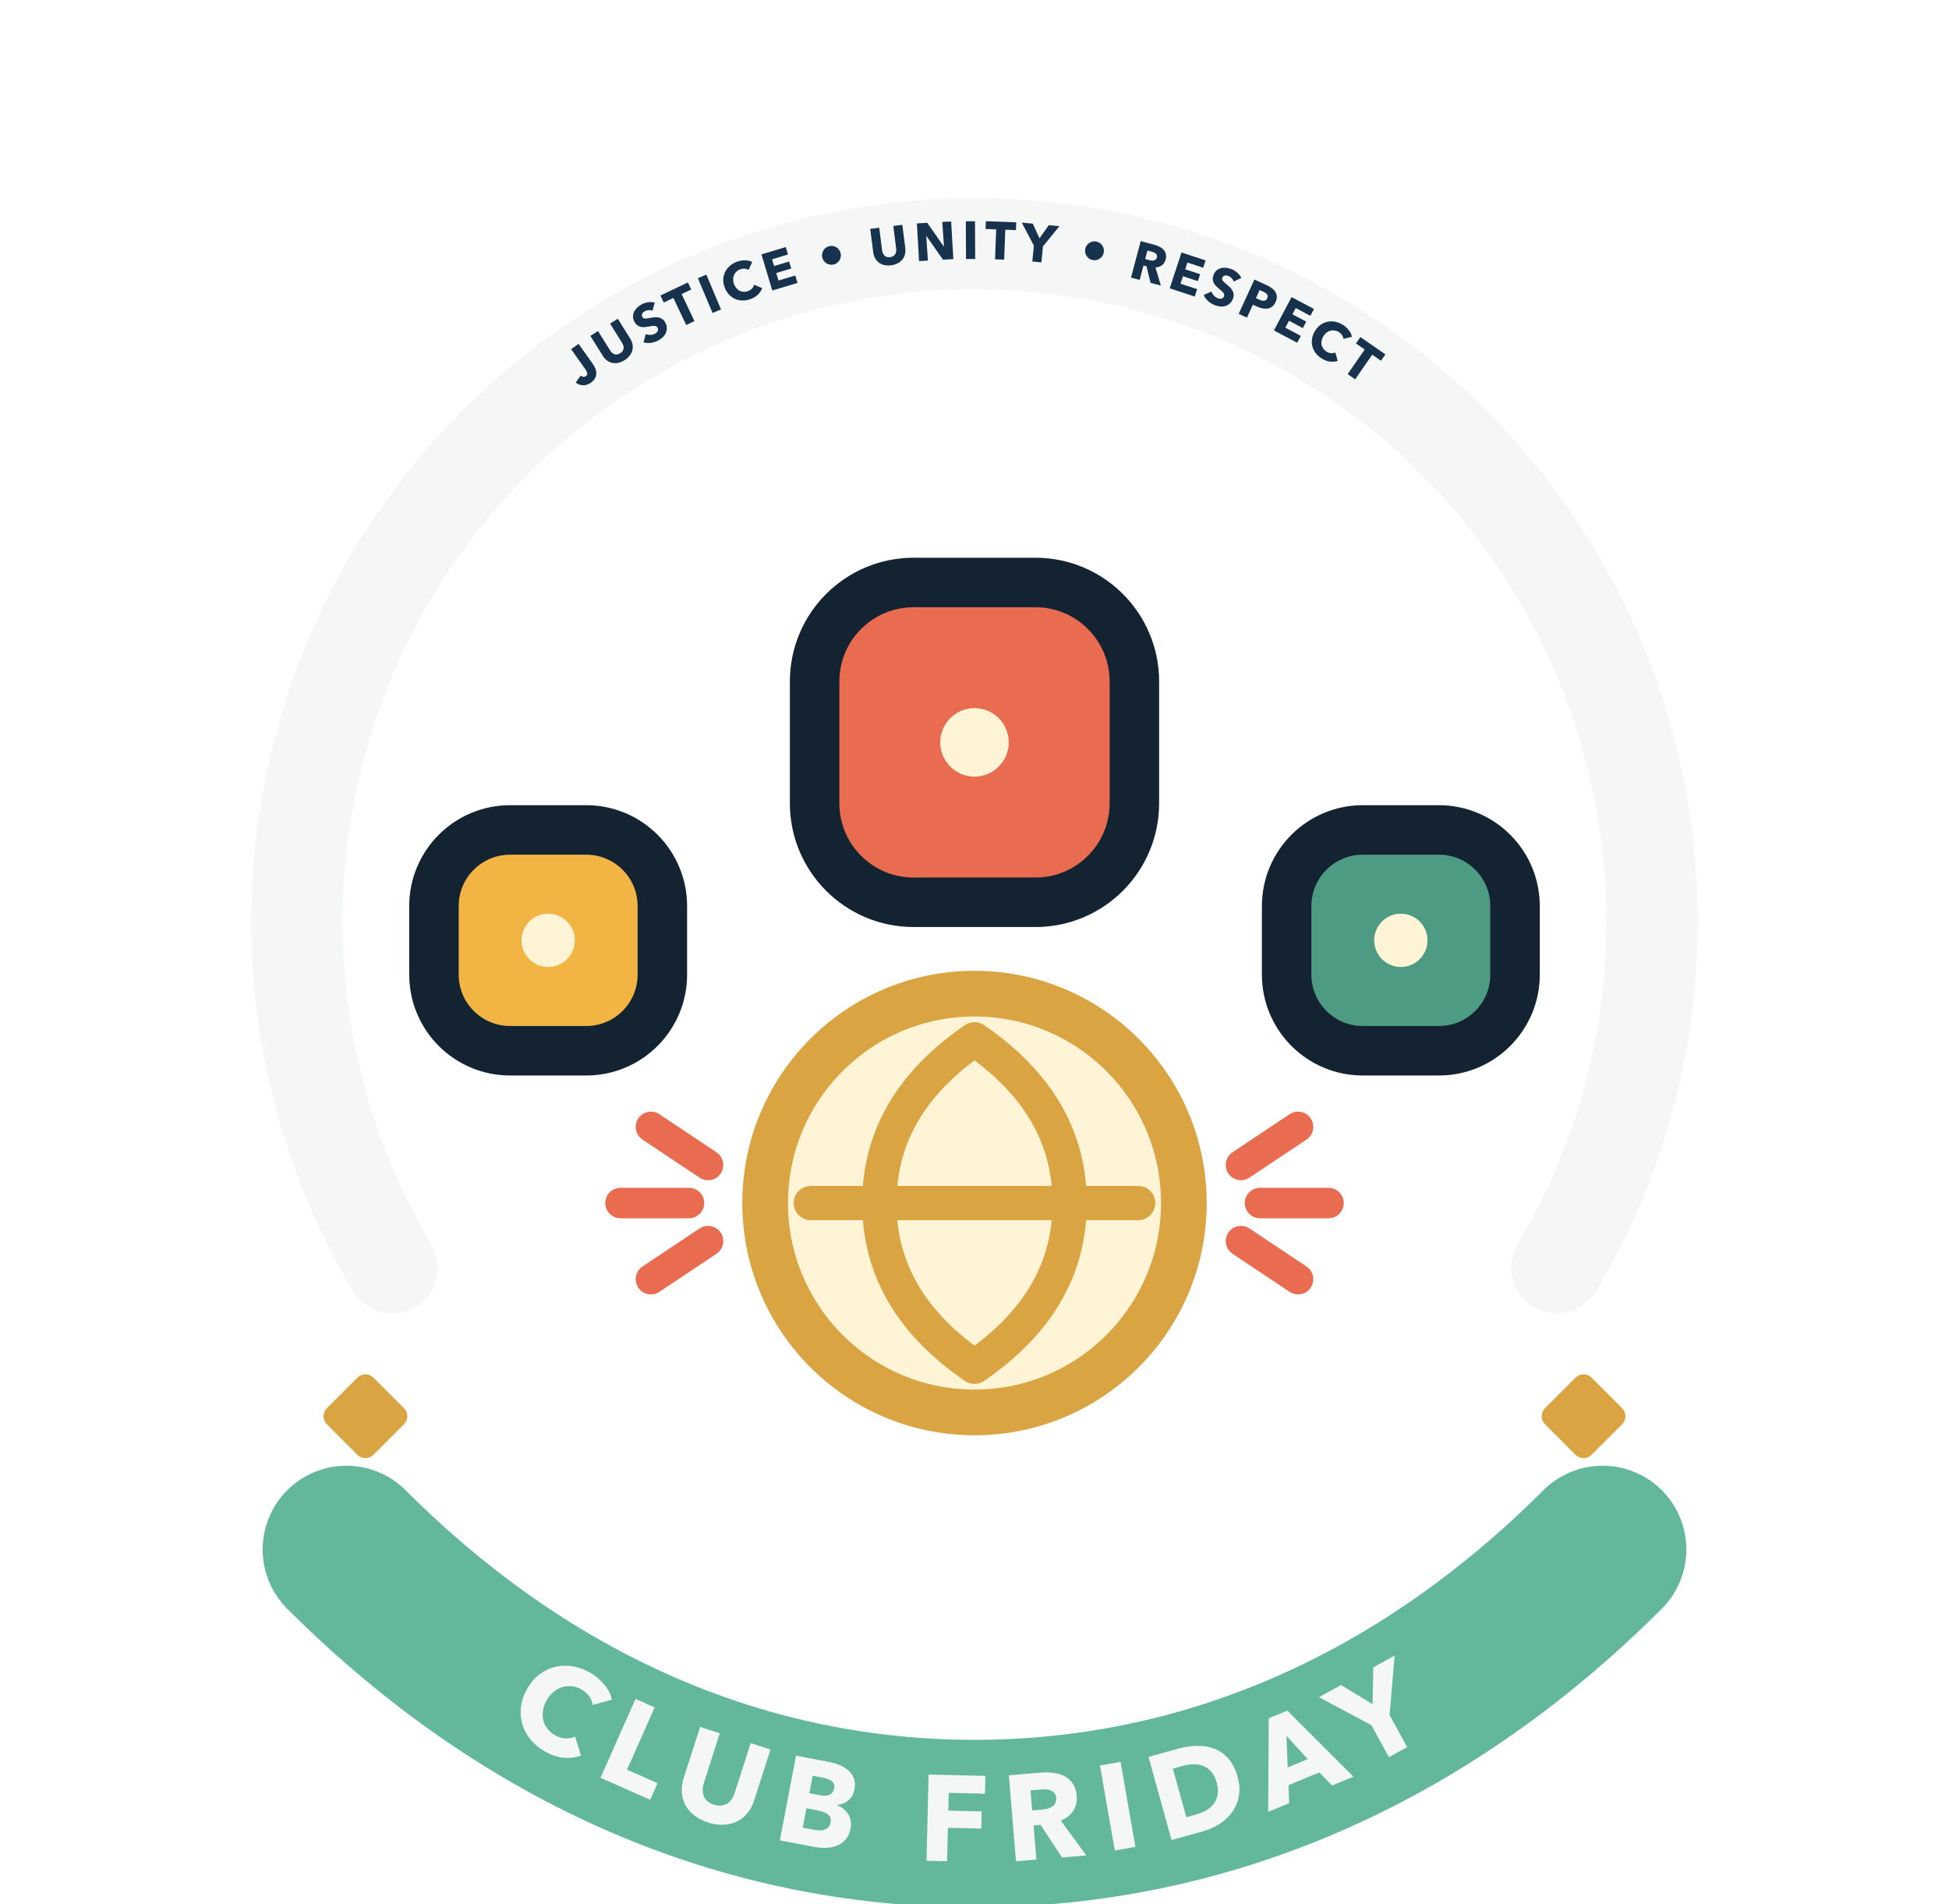
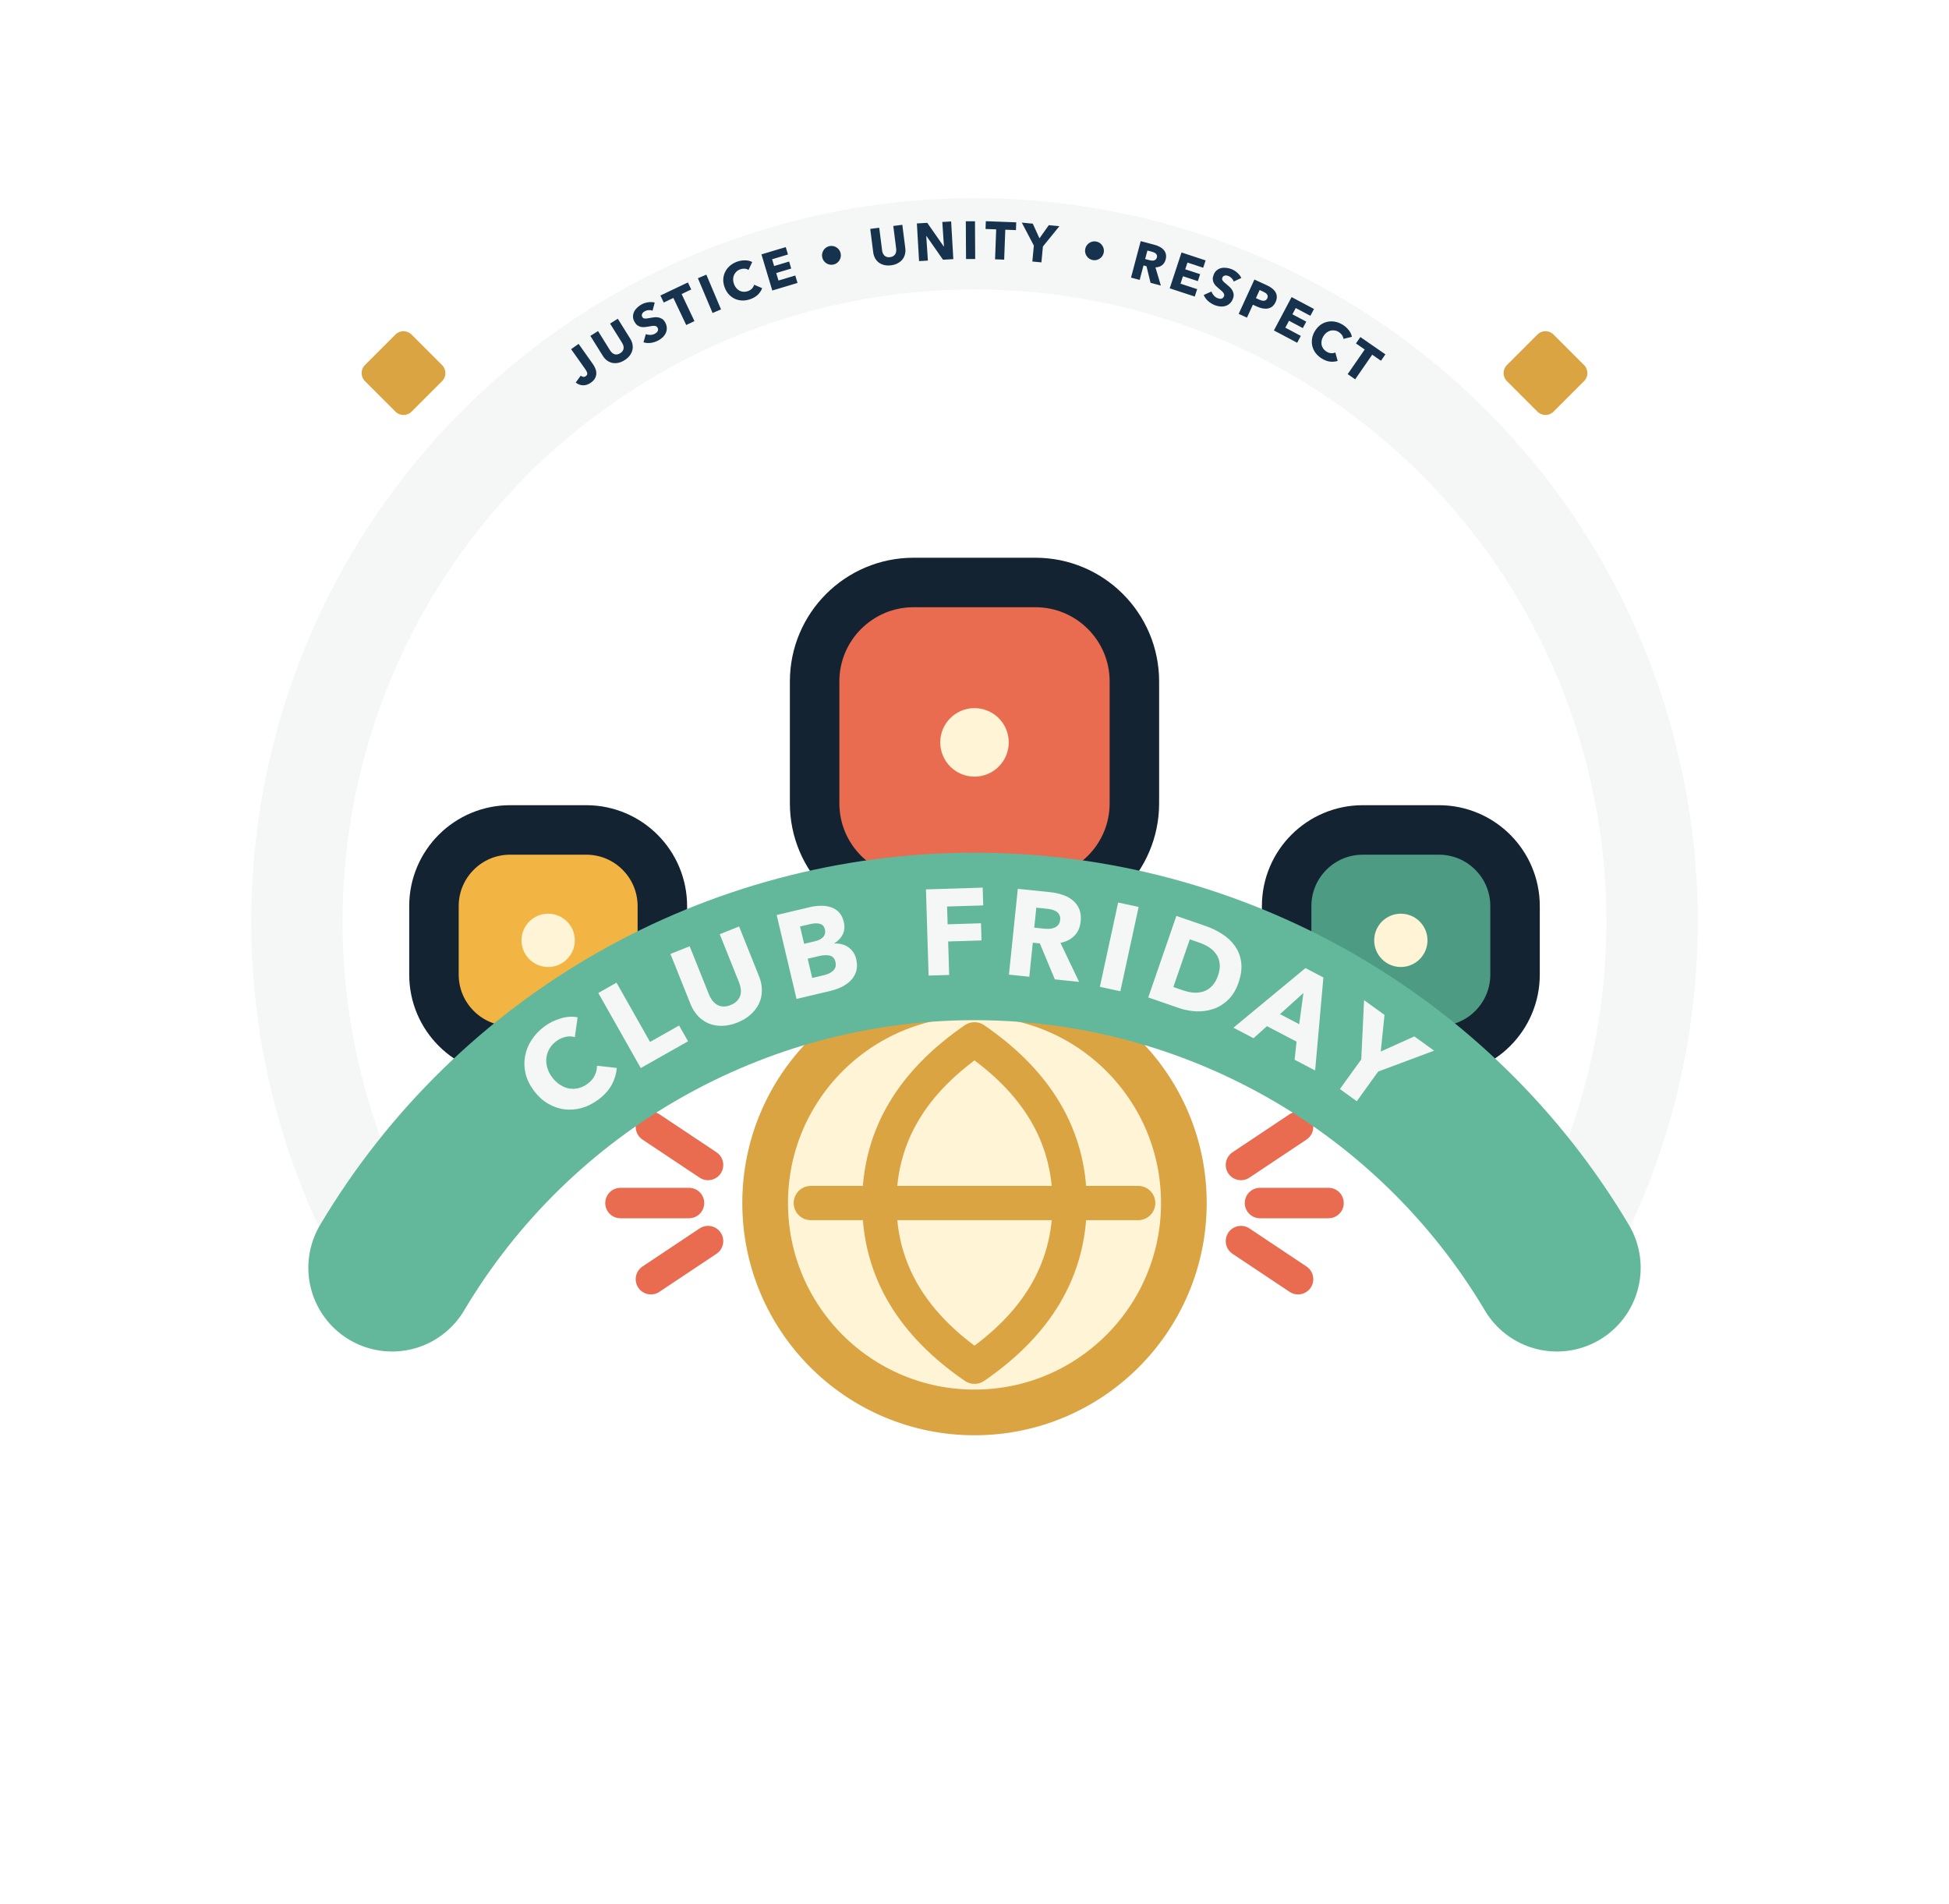
<svg xmlns="http://www.w3.org/2000/svg" viewBox="0 0 512 500" role="img" aria-labelledby="title desc" version="1.1" id="svg15">
  <g stroke="#F4F7F5" stroke-width="13" stroke-linecap="round" stroke-linejoin="round" id="g8">
    <path fill="none" stroke="#F4F7F5" d="M103 333a178 178 0 1 1 306 0" id="path1" />
    <g id="younger-member" aria-label="younger-member">
      <rect x="114" y="218" width="60" height="58" rx="20" fill="#F2B544" stroke="#142331" id="rect1" />
      <circle cx="144" cy="247" r="7" fill="#FFF4D6" stroke="none" id="circle1" />
    </g>
    <g id="adult-member" aria-label="adult-member">
      <rect x="214" y="153" width="84" height="84" rx="26" fill="#E96B50" stroke="#142331" id="rect2" />
      <circle cx="256" cy="195" r="9" fill="#FFF4D6" stroke="none" id="circle2" />
    </g>
    <g id="older-member" aria-label="older-member">
      <rect x="338" y="218" width="60" height="58" rx="20" fill="#4E9B83" stroke="#142331" id="rect3" />
      <circle cx="368" cy="247" r="7" fill="#FFF4D6" stroke="none" id="circle3" />
    </g>
    <circle cx="256" cy="316" r="55" fill="#FFF4D6" stroke="#D9A441" stroke-width="12" id="circle4" />
    <path fill="none" stroke="#D9A441" stroke-width="9" d="M256 273c-16 11-25 25-25 43s9 32 25 43m0-86c16 11 25 25 25 43s-9 32-25 43m-43-43h86" id="path4" />
    <path fill="none" stroke="#E96B50" stroke-width="8" d="M181 316h-18M186 306l-15-10M186 326l-15 10M331 316h18M326 306l15-10M326 326l15 10" id="path5" />
-     <path fill="none" stroke="#63B89B" d="M91 407c48 48 105 72 165 72s117-24 165-72" id="path6" />
-     <path fill="#D9A441" stroke="#D9A441" stroke-width="6" d="m96 364 8 8-8 8-8-8z" id="path7" />
-     <path fill="#D9A441" stroke="#D9A441" stroke-width="6" d="m416 364 8 8-8 8-8-8z" id="path8" />
+     <path fill="none" stroke="#63B89B" d="M103 333a178 178 0 0 1 306 0" id="path6" />
+     <path fill="#D9A441" stroke="#D9A441" stroke-width="6" d="m106 90 8 8-8 8-8-8z" id="path7" />
+     <path fill="#D9A441" stroke="#D9A441" stroke-width="6" d="m406 90 8 8-8 8-8-8z" id="path8" />
  </g>
  <defs id="defs8">
    <path id="motto-arc" d="M103 333a178 178 0 1 1 306 0" />
-     <path id="name-arc" d="M91 407c48 48 105 72 165 72s117-24 165-72" />
+     <path id="name-arc" d="M103 333a178 178 0 0 1 306 0" />
  </defs>
  <path d="M103 333a178 178 0 1 1 306 0" fill="none" stroke="#F4F7F5" stroke-width="24" stroke-linecap="round" id="path9" />
-   <path d="M91 407c48 48 105 72 165 72s117-24 165-72" fill="none" stroke="#63B89B" stroke-width="44" stroke-linecap="round" id="path10" />
+   <path d="M103 333a178 178 0 0 1 306 0" fill="none" stroke="#63B89B" stroke-width="44" stroke-linecap="round" id="path10" />
  <g font-family="Avenir Next, Trebuchet MS, Arial, sans-serif" text-anchor="middle" id="g15">
    <g id="text14" style="font-weight:700;font-size:14px;letter-spacing:1.5" aria-label="JUSTICE•UNITY•RESPECT">
      <path style="fill:#17324d" d="m 155.767,95.652 q 0.34,0.48 0.597,1.087 0.269,0.598 0.287,1.254 0.022,0.636 -0.302,1.294 -0.312,0.65 -1.135,1.232 -1.029,0.728 -2.086,0.687 -1.066,-0.052 -1.885,-0.724 l 1.313,-1.804 q 0.306,0.263 0.65,0.312 0.355,0.041 0.663,-0.178 0.48,-0.34 0.394,-0.776 -0.074,-0.445 -0.455,-0.982 l -3.777,-5.337 1.966,-1.391 3.769,5.325 z m 9.796,-6.688 q 0.474,0.76 0.605,1.553 0.136,0.773 -0.058,1.521 -0.201,0.736 -0.723,1.408 -0.51,0.664 -1.329,1.175 -0.832,0.519 -1.652,0.684 -0.821,0.165 -1.558,0.015 -0.745,-0.163 -1.379,-0.625 -0.642,-0.474 -1.116,-1.234 l -3.267,-5.239 2.02,-1.259 3.163,5.073 q 0.215,0.345 0.491,0.602 0.288,0.25 0.621,0.388 0.338,0.119 0.724,0.076 0.398,-0.05 0.825,-0.317 0.428,-0.267 0.636,-0.594 0.22,-0.335 0.262,-0.691 0.035,-0.368 -0.075,-0.729 -0.109,-0.361 -0.324,-0.705 l -3.163,-5.073 2.031,-1.267 3.267,5.239 z m 5.857,-7.349 q -0.458,-0.198 -1.008,-0.154 -0.544,0.025 -0.95,0.245 -0.209,0.114 -0.411,0.271 -0.189,0.15 -0.301,0.355 -0.119,0.192 -0.148,0.431 -0.024,0.22 0.116,0.478 0.12,0.221 0.287,0.322 0.179,0.094 0.411,0.111 0.245,0.011 0.544,-0.025 0.293,-0.047 0.654,-0.116 0.523,-0.093 1.103,-0.169 0.573,-0.088 1.127,-0.007 0.554,0.082 1.053,0.384 0.492,0.29 0.846,0.942 0.407,0.751 0.425,1.458 0.023,0.688 -0.251,1.299 -0.274,0.611 -0.783,1.11 -0.509,0.5 -1.149,0.847 -0.935,0.508 -1.982,0.662 -1.054,0.142 -1.96,-0.147 l 0.616,-2.151 q 0.534,0.22 1.197,0.21 0.669,-0.029 1.186,-0.309 0.234,-0.127 0.429,-0.296 0.195,-0.169 0.295,-0.367 0.112,-0.204 0.11,-0.442 -0.002,-0.238 -0.142,-0.496 -0.134,-0.246 -0.35,-0.352 -0.217,-0.105 -0.524,-0.114 -0.302,-0.027 -0.706,0.049 -0.399,0.057 -0.903,0.156 -0.492,0.092 -0.998,0.128 -0.494,0.029 -0.967,-0.08 -0.468,-0.128 -0.885,-0.427 -0.412,-0.318 -0.732,-0.909 -0.394,-0.726 -0.379,-1.403 0.015,-0.677 0.314,-1.27 0.299,-0.593 0.822,-1.068 0.516,-0.487 1.131,-0.821 0.738,-0.401 1.648,-0.544 0.922,-0.15 1.788,0.065 z m 7.638,-4.377 3.375,7.107 -2.163,1.027 -3.375,-7.107 -2.529,1.201 -0.877,-1.846 7.221,-3.43 0.877,1.846 z m 8.136,4.973 -3.856,-9.131 2.218,-0.937 3.856,9.131 z M 200.224,75.696 q -0.358,0.936 -1.11,1.689 -0.758,0.74 -1.941,1.174 -1.078,0.395 -2.128,0.377 -1.037,-0.022 -1.944,-0.421 -0.911,-0.412 -1.625,-1.179 -0.714,-0.767 -1.113,-1.858 -0.41,-1.117 -0.361,-2.164 0.062,-1.052 0.514,-1.933 0.447,-0.895 1.242,-1.574 0.795,-0.679 1.86,-1.069 0.986,-0.361 2.062,-0.353 1.085,-0.01 1.922,0.444 l -0.966,2.084 q -0.474,-0.318 -1.064,-0.341 -0.59,-0.022 -1.129,0.175 -0.592,0.217 -1.009,0.623 -0.409,0.389 -0.624,0.9 -0.215,0.511 -0.22,1.109 -0.009,0.585 0.217,1.203 0.231,0.631 0.621,1.084 0.39,0.454 0.871,0.709 0.49,0.238 1.053,0.27 0.563,0.032 1.142,-0.18 0.67,-0.246 1.074,-0.692 0.403,-0.446 0.551,-0.977 l 2.104,0.899 z m 2.656,0.613 -2.85,-9.493 6.383,-1.916 0.584,1.944 -4.17,1.252 0.535,1.783 3.942,-1.183 0.551,1.837 -3.942,1.183 0.592,1.971 4.412,-1.324 0.588,1.958 z" id="path15" />
      <path style="fill:#17324d" d="m 220.84,66.548 q 0.109,0.506 0.011,0.986 -0.098,0.479 -0.355,0.878 -0.258,0.399 -0.655,0.685 -0.397,0.286 -0.903,0.395 -0.506,0.109 -0.986,0.011 -0.479,-0.098 -0.878,-0.355 -0.399,-0.258 -0.685,-0.655 -0.286,-0.397 -0.395,-0.903 -0.109,-0.506 -0.011,-0.986 0.098,-0.479 0.355,-0.878 0.258,-0.399 0.655,-0.685 0.397,-0.286 0.903,-0.395 0.506,-0.109 0.986,-0.011 0.479,0.098 0.878,0.355 0.399,0.258 0.685,0.655 0.286,0.397 0.395,0.903 z" id="path16" />
      <path style="fill:#17324d" d="m 237.819,65.176 q 0.113,0.889 -0.099,1.664 -0.2,0.759 -0.688,1.358 -0.49,0.584 -1.245,0.977 -0.741,0.39 -1.699,0.512 -0.972,0.124 -1.787,-0.069 -0.815,-0.193 -1.422,-0.638 -0.609,-0.459 -0.992,-1.144 -0.385,-0.699 -0.498,-1.588 l -0.778,-6.125 2.361,-0.3 0.754,5.93 q 0.051,0.403 0.194,0.752 0.157,0.347 0.402,0.612 0.258,0.25 0.626,0.372 0.382,0.121 0.882,0.057 0.5,-0.064 0.826,-0.274 0.34,-0.213 0.527,-0.519 0.185,-0.32 0.236,-0.693 0.051,-0.373 1.6e-4,-0.776 l -0.754,-5.93 2.375,-0.302 0.778,6.125 z m 9.907,3.044 -4.358,-6.24 -0.042,0.002 0.431,6.468 -2.32,0.134 -0.573,-9.895 2.725,-0.158 4.343,6.227 0.042,-0.002 -0.43,-6.454 2.32,-0.134 0.573,9.895 z m 6.05,-0.178 -0.058,-9.912 2.408,-0.014 0.058,9.912 z m 10.313,-7.703 -0.295,7.862 -2.392,-0.09 0.295,-7.862 -2.798,-0.105 0.076,-2.043 7.988,0.299 -0.076,2.043 z m 9.886,4.398 -0.397,4.181 -2.383,-0.226 0.397,-4.181 -3.168,-6.038 2.885,0.274 1.758,3.851 2.451,-3.452 2.787,0.264 z" id="path17" />
      <path style="fill:#17324d" d="m 289.958,66.311 q -0.091,0.51 -0.363,0.916 -0.272,0.406 -0.662,0.678 -0.39,0.272 -0.865,0.386 -0.476,0.114 -0.985,0.023 -0.51,-0.091 -0.916,-0.363 -0.406,-0.272 -0.678,-0.662 -0.272,-0.39 -0.386,-0.865 -0.114,-0.476 -0.023,-0.985 0.091,-0.51 0.363,-0.916 0.272,-0.406 0.662,-0.678 0.39,-0.272 0.865,-0.386 0.476,-0.114 0.985,-0.023 0.51,0.091 0.916,0.363 0.406,0.272 0.678,0.662 0.272,0.39 0.386,0.865 0.114,0.476 0.023,0.985 z" id="path18" />
      <path style="fill:#17324d" d="m 302.245,74.283 -1.062,-4.352 -0.785,-0.208 -1.009,3.802 -2.273,-0.603 2.542,-9.581 3.654,0.969 q 0.69,0.183 1.3,0.504 0.627,0.311 1.052,0.786 0.438,0.478 0.602,1.116 0.164,0.637 -0.055,1.463 -0.258,0.974 -0.962,1.497 -0.704,0.523 -1.713,0.56 l 1.416,4.764 z m 1.668,-6.669 q 0.09,-0.338 -0.005,-0.581 -0.078,-0.252 -0.279,-0.422 -0.184,-0.179 -0.458,-0.295 -0.26,-0.112 -0.517,-0.181 l -1.231,-0.327 -0.592,2.233 1.096,0.291 q 0.284,0.075 0.593,0.114 0.312,0.025 0.588,-0.032 0.276,-0.057 0.486,-0.248 0.223,-0.187 0.32,-0.552 z m 3.372,8.118 3.096,-9.416 6.331,2.082 -0.634,1.928 -4.136,-1.36 -0.582,1.769 3.91,1.286 -0.599,1.822 -3.91,-1.286 -0.643,1.955 4.376,1.439 -0.638,1.942 z m 16.807,-1.778 q -0.144,-0.477 -0.531,-0.87 -0.369,-0.4 -0.8,-0.569 -0.222,-0.087 -0.472,-0.14 -0.237,-0.048 -0.465,-0.002 -0.223,0.033 -0.425,0.164 -0.184,0.124 -0.291,0.397 -0.092,0.235 -0.062,0.427 0.043,0.197 0.18,0.386 0.15,0.194 0.369,0.4 0.225,0.193 0.51,0.425 0.408,0.34 0.84,0.735 0.437,0.382 0.732,0.858 0.295,0.476 0.385,1.053 0.095,0.563 -0.175,1.254 -0.311,0.795 -0.841,1.264 -0.511,0.461 -1.155,0.645 -0.643,0.184 -1.354,0.116 -0.71,-0.068 -1.388,-0.333 -0.991,-0.388 -1.784,-1.089 -0.788,-0.714 -1.15,-1.593 l 2.042,-0.914 q 0.176,0.55 0.611,1.051 0.453,0.493 1.001,0.708 0.248,0.097 0.503,0.137 0.255,0.04 0.47,-0.011 0.228,-0.046 0.409,-0.201 0.181,-0.155 0.288,-0.428 0.102,-0.261 0.043,-0.494 -0.059,-0.234 -0.25,-0.474 -0.173,-0.248 -0.492,-0.509 -0.301,-0.268 -0.701,-0.59 -0.387,-0.317 -0.741,-0.681 -0.341,-0.359 -0.562,-0.791 -0.203,-0.44 -0.244,-0.952 -0.022,-0.52 0.223,-1.146 0.301,-0.769 0.828,-1.194 0.527,-0.425 1.173,-0.578 0.646,-0.153 1.346,-0.059 0.705,0.081 1.357,0.336 0.782,0.306 1.478,0.91 0.709,0.608 1.102,1.409 z m 11.002,5.381 q -0.362,0.789 -0.906,1.202 -0.538,0.4 -1.186,0.503 -0.648,0.103 -1.367,-0.042 -0.719,-0.145 -1.419,-0.466 l -1.082,-0.496 -1.558,3.398 -2.176,-0.998 4.133,-9.009 3.309,1.518 q 0.738,0.339 1.304,0.783 0.585,0.438 0.904,0.984 0.338,0.54 0.36,1.197 0.041,0.65 -0.315,1.426 z m -2.182,-0.985 q 0.146,-0.318 0.112,-0.58 -0.034,-0.262 -0.198,-0.476 -0.164,-0.214 -0.426,-0.38 -0.25,-0.161 -0.542,-0.295 l -0.954,-0.438 -0.975,2.125 0.916,0.42 q 0.305,0.14 0.609,0.218 0.303,0.078 0.578,0.049 0.287,-0.022 0.508,-0.167 0.226,-0.158 0.372,-0.476 z m 1.744,8.444 4.643,-8.757 5.888,3.122 -0.951,1.793 -3.847,-2.04 -0.872,1.645 3.636,1.928 -0.898,1.695 -3.636,-1.928 -0.964,1.818 4.069,2.158 -0.957,1.806 z m 16.749,8.008 q -0.955,0.303 -2.013,0.184 -1.051,-0.132 -2.127,-0.787 -0.981,-0.597 -1.621,-1.43 -0.628,-0.825 -0.882,-1.783 -0.246,-0.969 -0.09,-2.005 0.156,-1.036 0.76,-2.029 0.619,-1.016 1.468,-1.63 0.861,-0.607 1.832,-0.802 0.979,-0.207 2.005,-0.009 1.026,0.199 1.995,0.789 0.897,0.546 1.561,1.393 0.684,0.842 0.85,1.78 l -2.232,0.542 q -0.047,-0.569 -0.397,-1.045 -0.35,-0.475 -0.84,-0.774 -0.538,-0.328 -1.116,-0.401 -0.559,-0.078 -1.093,0.072 -0.534,0.15 -1.005,0.519 -0.463,0.357 -0.806,0.919 -0.349,0.574 -0.461,1.161 -0.112,0.588 -0.012,1.124 0.119,0.531 0.445,0.992 0.326,0.461 0.852,0.781 0.61,0.371 1.21,0.409 0.6,0.038 1.108,-0.178 l 0.607,2.206 z m 9.073,-1.636 -4.477,6.47 -1.969,-1.362 4.477,-6.47 -2.302,-1.593 1.163,-1.681 6.573,4.549 -1.163,1.681 z" id="path19" />
    </g>
-     <path d="m 152.631,461.154 q -2.162,0.757 -4.588,0.553 -2.41,-0.231 -4.912,-1.657 -2.28,-1.299 -3.798,-3.159 -1.491,-1.844 -2.132,-4.014 -0.626,-2.198 -0.339,-4.576 0.287,-2.378 1.602,-4.685 1.347,-2.363 3.246,-3.822 1.927,-1.443 4.133,-1.954 2.222,-0.538 4.58,-0.152 2.358,0.386 4.61,1.669 2.085,1.188 3.659,3.08 1.618,1.879 2.061,4.01 l -5.063,1.387 q -0.144,-1.298 -0.975,-2.36 -0.831,-1.063 -1.971,-1.712 -1.251,-0.713 -2.577,-0.842 -1.282,-0.141 -2.492,0.237 -1.21,0.379 -2.261,1.253 -1.035,0.847 -1.78,2.153 -0.76,1.335 -0.977,2.684 -0.217,1.35 0.047,2.568 0.307,1.206 1.082,2.237 0.775,1.031 1.999,1.728 1.418,0.808 2.791,0.854 1.373,0.046 2.52,-0.479 l 1.534,4.999 z m 5.125,5.807 9.19,-20.708 5.031,2.233 -7.256,16.35 8.014,3.557 -1.934,4.358 z m 40.348,6.014 q -0.625,1.95 -1.813,3.351 -1.148,1.38 -2.738,2.147 -1.58,0.737 -3.522,0.82 -1.912,0.093 -4.014,-0.581 -2.133,-0.684 -3.635,-1.87 -1.501,-1.187 -2.329,-2.695 -0.817,-1.539 -0.95,-3.329 -0.122,-1.82 0.503,-3.77 l 4.306,-13.439 5.181,1.66 -4.17,13.012 q -0.283,0.884 -0.324,1.744 -0.01,0.87 0.242,1.657 0.292,0.766 0.937,1.376 0.675,0.62 1.772,0.971 1.097,0.352 1.976,0.23 0.909,-0.112 1.592,-0.565 0.693,-0.484 1.16,-1.208 0.467,-0.724 0.75,-1.608 l 4.17,-13.012 5.211,1.67 -4.306,13.439 z m 25.351,7.268 q -0.347,1.823 -1.31,2.943 -0.957,1.088 -2.295,1.615 -1.338,0.527 -2.944,0.579 -1.569,0.027 -3.172,-0.279 l -8.864,-1.69 4.242,-22.255 8.864,1.69 q 1.289,0.246 2.587,0.786 1.304,0.509 2.278,1.379 0.98,0.838 1.462,2.07 0.482,1.232 0.158,2.929 -0.353,1.855 -1.593,2.889 -1.234,1.003 -2.97,1.226 l -0.012,0.063 q 0.913,0.337 1.646,0.933 0.771,0.57 1.242,1.344 0.503,0.78 0.681,1.726 0.209,0.952 -2.3e-4,2.052 z m -4.319,-10.498 q 0.216,-1.132 -0.569,-1.802 -0.747,-0.696 -2.444,-1.02 l -2.64,-0.503 -0.875,4.589 2.892,0.551 q 1.509,0.288 2.44,-0.154 0.969,-0.467 1.196,-1.661 z m -0.961,8.971 q 0.264,-1.383 -0.672,-2.115 -0.935,-0.732 -2.664,-1.062 l -2.986,-0.569 -0.971,5.092 3.018,0.575 q 0.629,0.12 1.307,0.151 0.716,0.006 1.304,-0.175 0.62,-0.175 1.061,-0.612 0.448,-0.468 0.603,-1.286 z m 31.063,-7.801 -0.115,4.671 8.765,0.216 -0.111,4.511 -8.765,-0.216 -0.216,8.797 -5.406,-0.133 0.557,-22.649 14.907,0.367 -0.115,4.671 z m 29.747,16.979 -5.622,-8.557 -1.85,0.153 0.743,8.961 -5.358,0.444 -1.871,-22.579 8.61,-0.714 q 1.626,-0.135 3.186,0.089 1.589,0.189 2.867,0.886 1.31,0.694 2.152,1.941 0.842,1.247 1.003,3.192 0.19,2.296 -0.924,3.962 -1.114,1.666 -3.259,2.518 l 6.701,9.174 z m -1.521,-15.64 q -0.066,-0.797 -0.457,-1.247 -0.361,-0.484 -0.924,-0.694 -0.534,-0.245 -1.212,-0.285 -0.646,-0.043 -1.252,0.007 l -2.902,0.24 0.436,5.262 2.583,-0.214 q 0.67,-0.056 1.363,-0.209 0.691,-0.186 1.241,-0.52 0.55,-0.335 0.856,-0.906 0.338,-0.574 0.266,-1.435 z m 15.392,13.809 -3.901,-22.318 5.422,-0.948 3.901,22.318 z m 32.252,-19.369 q 0.795,2.868 0.296,5.264 -0.476,2.357 -1.858,4.201 -1.359,1.805 -3.37,3.059 -2.019,1.223 -4.27,1.847 l -8.141,2.256 -6.05,-21.833 7.895,-2.188 q 2.313,-0.641 4.718,-0.71 2.396,-0.1 4.505,0.678 2.1,0.746 3.76,2.544 1.66,1.798 2.515,4.882 z m -5.489,1.521 q -0.513,-1.85 -1.463,-2.882 -0.928,-1.071 -2.142,-1.498 -1.192,-0.467 -2.573,-0.416 -1.35,0.042 -2.707,0.418 l -2.621,0.726 3.538,12.767 2.498,-0.692 q 1.419,-0.393 2.628,-1.06 1.232,-0.707 2.014,-1.72 0.813,-1.022 1.057,-2.418 0.275,-1.404 -0.229,-3.224 z m 30.306,0.777 -3.325,-3.439 -8.104,3.348 0.16,4.746 -5.501,2.273 0.134,-24.568 4.91,-2.028 17.345,17.348 z m -11.96,-13.028 0.307,8.287 5.264,-2.175 z m 27.076,-5.465 4.626,8.412 -4.795,2.637 -4.626,-8.412 -13.75,-7.338 5.804,-3.192 8.274,5.018 0.193,-9.675 5.608,-3.084 z" id="text15" style="font-weight:800;font-size:32px;letter-spacing:4;fill:#f4f7f5" aria-label="CLUB FRIDAY" />
+     <path d="m 162.018,280.513 q -0.163,2.285 -1.312,4.431 -1.168,2.12 -3.47,3.851 -2.097,1.577 -4.406,2.234 -2.284,0.637 -4.531,0.365 -2.266,-0.298 -4.335,-1.504 -2.069,-1.207 -3.666,-3.329 -1.635,-2.174 -2.221,-4.496 -0.56,-2.342 -0.154,-4.569 0.387,-2.253 1.677,-4.265 1.29,-2.011 3.361,-3.57 1.918,-1.443 4.279,-2.137 2.367,-0.739 4.499,-0.301 l -0.735,5.198 q -1.249,-0.382 -2.554,-0.041 -1.305,0.341 -2.354,1.13 -1.151,0.866 -1.795,2.031 -0.638,1.121 -0.771,2.382 -0.133,1.261 0.253,2.572 0.367,1.286 1.271,2.488 0.923,1.227 2.076,1.962 1.153,0.734 2.376,0.976 1.229,0.197 2.483,-0.106 1.254,-0.303 2.379,-1.149 1.304,-0.981 1.891,-2.224 0.587,-1.242 0.56,-2.503 l 5.198,0.575 z m 6.308,0.032 -11.155,-19.72 4.791,-2.71 8.807,15.57 7.632,-4.317 2.348,4.15 z m 31.08,-24.088 q 0.761,1.901 0.738,3.737 -0.005,1.795 -0.742,3.399 -0.748,1.575 -2.192,2.877 -1.414,1.29 -3.464,2.111 -2.079,0.833 -3.993,0.875 -1.913,0.042 -3.512,-0.593 -1.611,-0.665 -2.853,-1.96 -1.254,-1.325 -2.016,-3.226 l -5.246,-13.101 5.05,-2.022 5.079,12.685 q 0.345,0.862 0.862,1.551 0.547,0.677 1.242,1.123 0.713,0.404 1.599,0.463 0.915,0.047 1.985,-0.381 1.069,-0.428 1.669,-1.082 0.63,-0.666 0.867,-1.45 0.226,-0.814 0.124,-1.67 -0.101,-0.856 -0.446,-1.717 l -5.079,-12.685 5.08,-2.034 5.246,13.101 z m 25.513,-4.548 q 0.427,1.806 0.006,3.221 -0.429,1.384 -1.436,2.411 -1.007,1.027 -2.451,1.731 -1.421,0.665 -3.009,1.041 l -8.782,2.077 -5.215,-22.048 8.782,-2.077 q 1.277,-0.302 2.682,-0.338 1.398,-0.068 2.643,0.329 1.237,0.365 2.18,1.293 0.943,0.928 1.341,2.609 0.435,1.837 -0.275,3.288 -0.717,1.419 -2.211,2.331 l 0.015,0.062 q 0.971,-0.065 1.884,0.179 0.937,0.206 1.683,0.72 0.777,0.507 1.326,1.298 0.58,0.784 0.838,1.873 z m -8.229,-7.82 q -0.265,-1.121 -1.255,-1.413 -0.966,-0.331 -2.648,0.067 l -2.616,0.619 1.075,4.547 2.865,-0.678 q 1.495,-0.354 2.164,-1.137 0.693,-0.822 0.414,-2.005 z m 2.786,8.581 q -0.324,-1.37 -1.477,-1.656 -1.153,-0.286 -2.866,0.119 l -2.958,0.7 1.193,5.045 2.99,-0.707 q 0.623,-0.147 1.255,-0.395 0.656,-0.287 1.119,-0.692 0.494,-0.413 0.719,-0.992 0.217,-0.61 0.026,-1.42 z m 29.319,-14.554 0.144,4.67 8.764,-0.27 0.139,4.51 -8.764,0.27 0.271,8.796 -5.405,0.167 -0.698,-22.645 14.905,-0.46 0.144,4.67 z m 28.316,19.137 -3.945,-9.448 -1.846,-0.191 -0.925,8.944 -5.348,-0.553 2.33,-22.536 8.594,0.888 q 1.623,0.168 3.115,0.676 1.527,0.48 2.654,1.4 1.159,0.924 1.756,2.305 0.597,1.381 0.396,3.322 -0.237,2.292 -1.64,3.723 -1.403,1.431 -3.668,1.873 l 4.892,10.253 z m 1.393,-15.652 q 0.082,-0.796 -0.219,-1.309 -0.266,-0.542 -0.78,-0.853 -0.48,-0.339 -1.138,-0.504 -0.627,-0.161 -1.232,-0.224 l -2.897,-0.299 -0.543,5.252 2.578,0.267 q 0.668,0.069 1.379,0.046 0.713,-0.055 1.316,-0.282 0.603,-0.227 1.009,-0.732 0.438,-0.502 0.527,-1.361 z m 10.43,17.601 4.804,-22.141 5.379,1.167 -4.804,22.141 z m 36.42,-1.078 q -0.97,2.813 -2.739,4.505 -1.728,1.672 -3.911,2.408 -2.143,0.716 -4.51,0.611 -2.357,-0.136 -4.565,-0.897 l -7.986,-2.755 7.387,-21.418 7.744,2.671 q 2.269,0.783 4.289,2.089 2.031,1.276 3.327,3.111 1.307,1.805 1.656,4.227 0.349,2.422 -0.694,5.447 z m -5.385,-1.857 q 0.626,-1.815 0.428,-3.204 -0.157,-1.408 -0.916,-2.448 -0.718,-1.06 -1.884,-1.801 -1.136,-0.73 -2.467,-1.189 l -2.571,-0.887 -4.32,12.524 2.45,0.845 q 1.392,0.48 2.766,0.616 1.416,0.116 2.634,-0.276 1.249,-0.382 2.241,-1.393 1.022,-1.001 1.638,-2.786 z m 20.127,22.094 0.503,-4.757 -7.768,-4.066 -3.537,3.169 -5.273,-2.76 18.926,-15.666 4.706,2.463 -2.17,24.436 z m 2.314,-17.534 -6.157,5.554 5.047,2.641 z m 19.631,20.647 -5.616,7.786 -4.438,-3.201 5.616,-7.786 0.735,-15.568 5.372,3.875 -0.986,9.626 8.824,-3.973 5.191,3.744 z" id="text15" style="font-weight:800;font-size:32px;letter-spacing:4;fill:#f4f7f5" aria-label="CLUB FRIDAY" />
  </g>
</svg>
